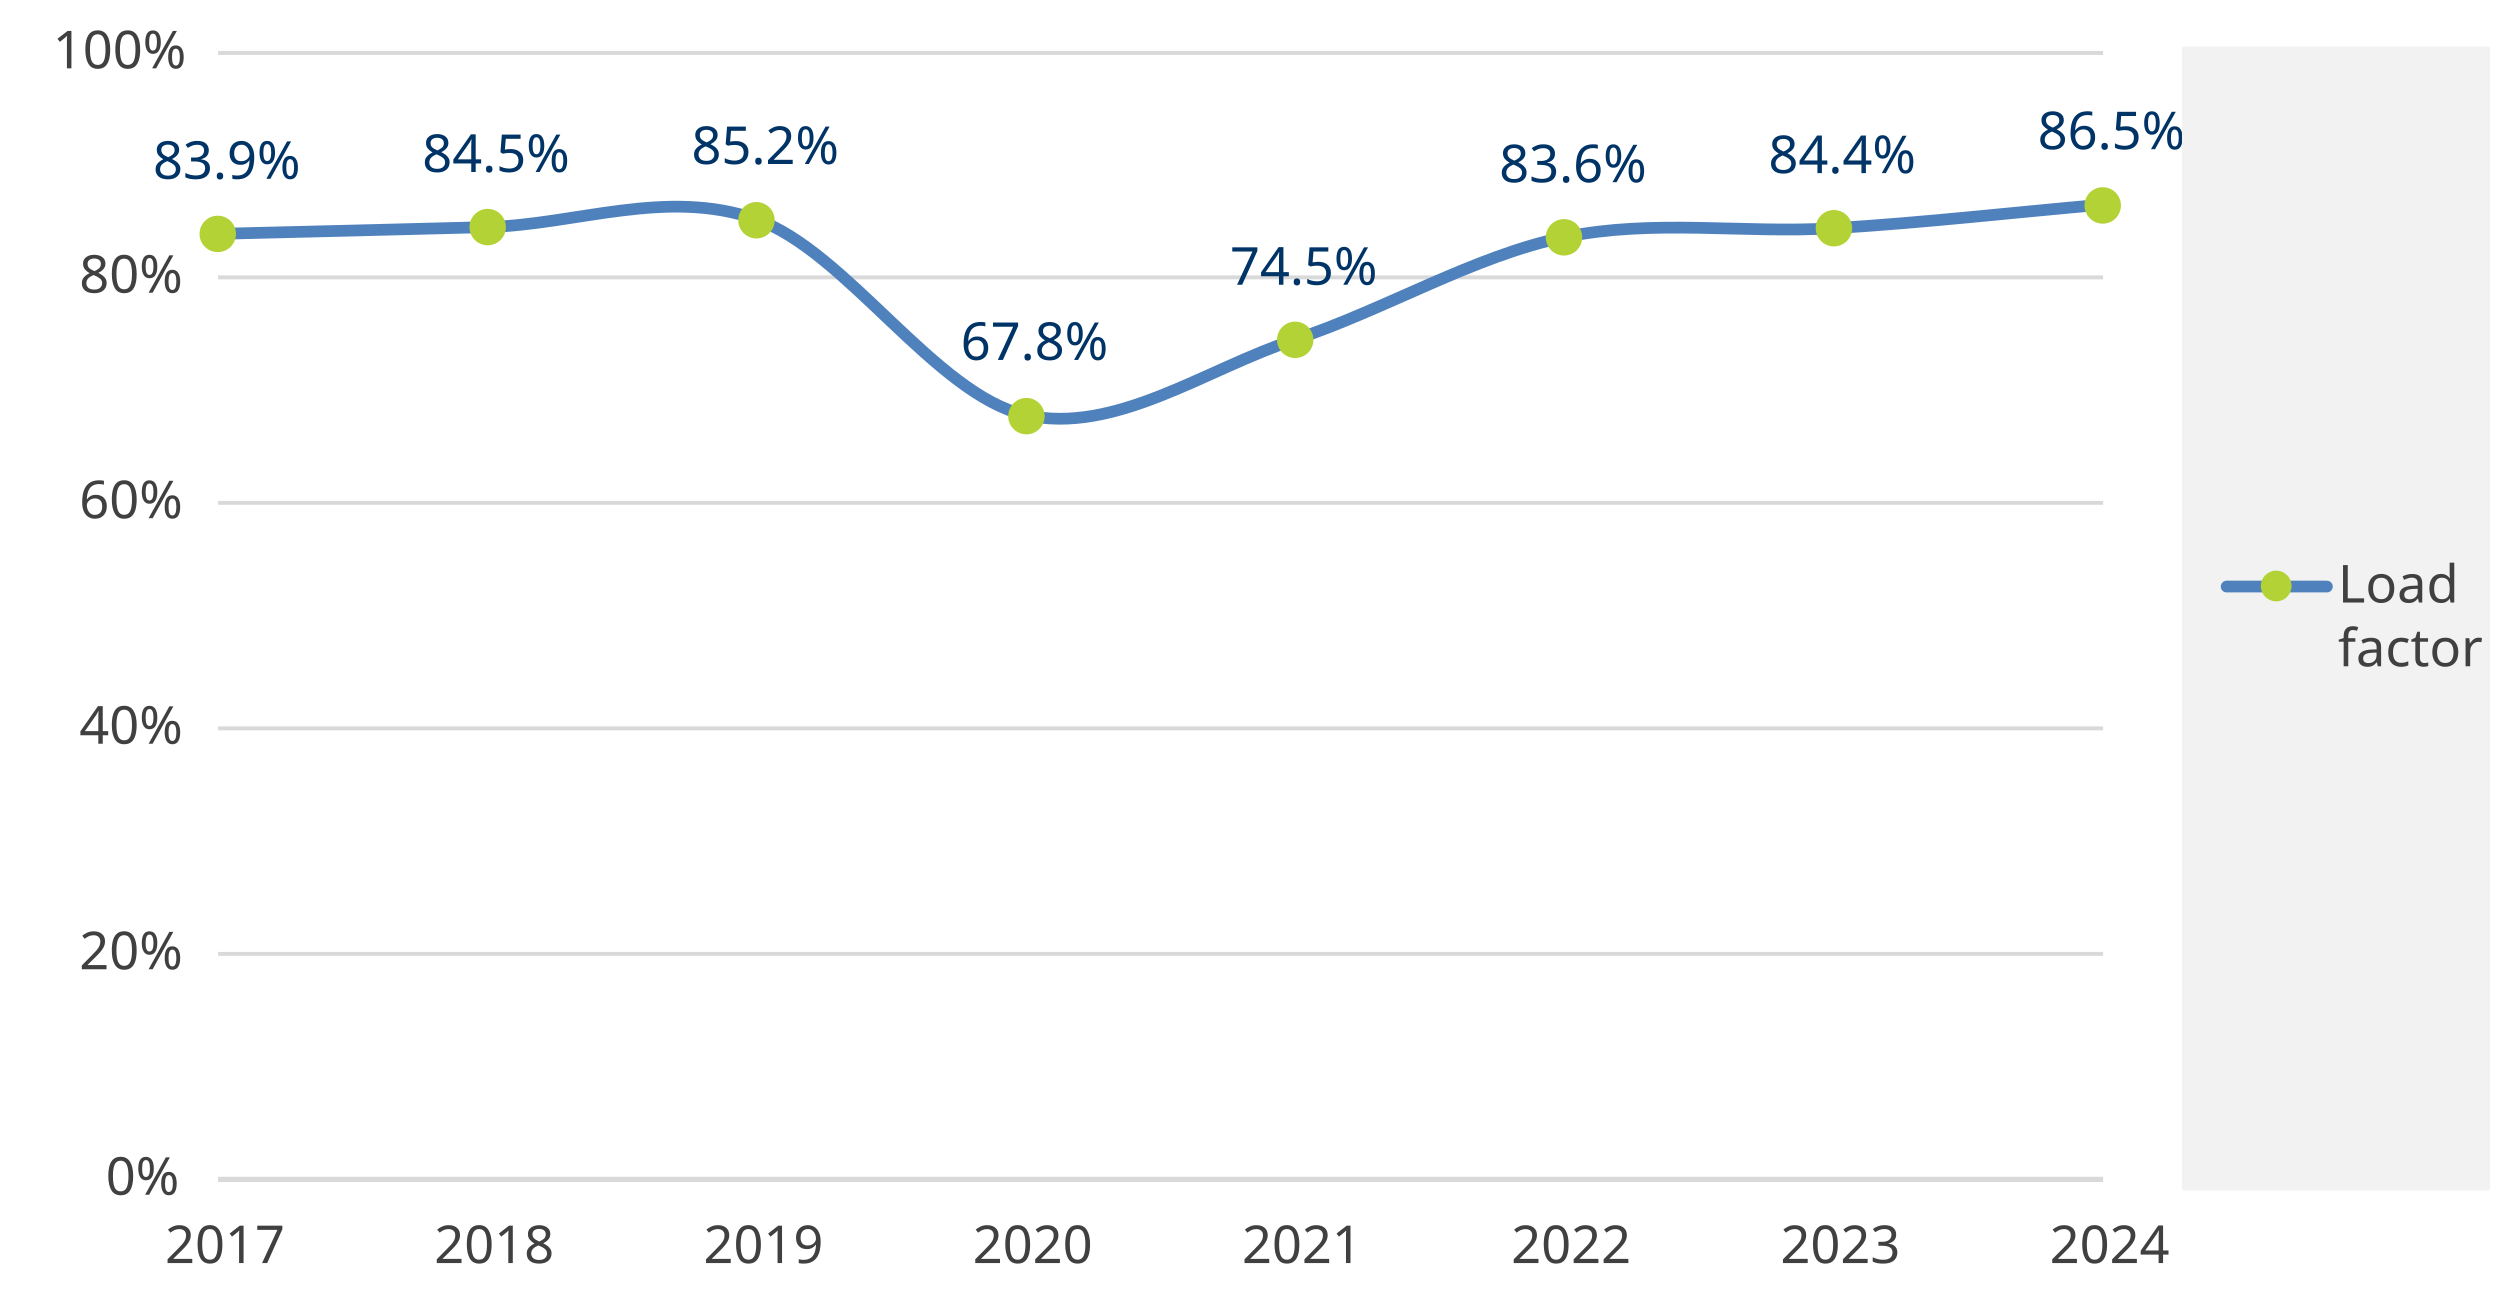
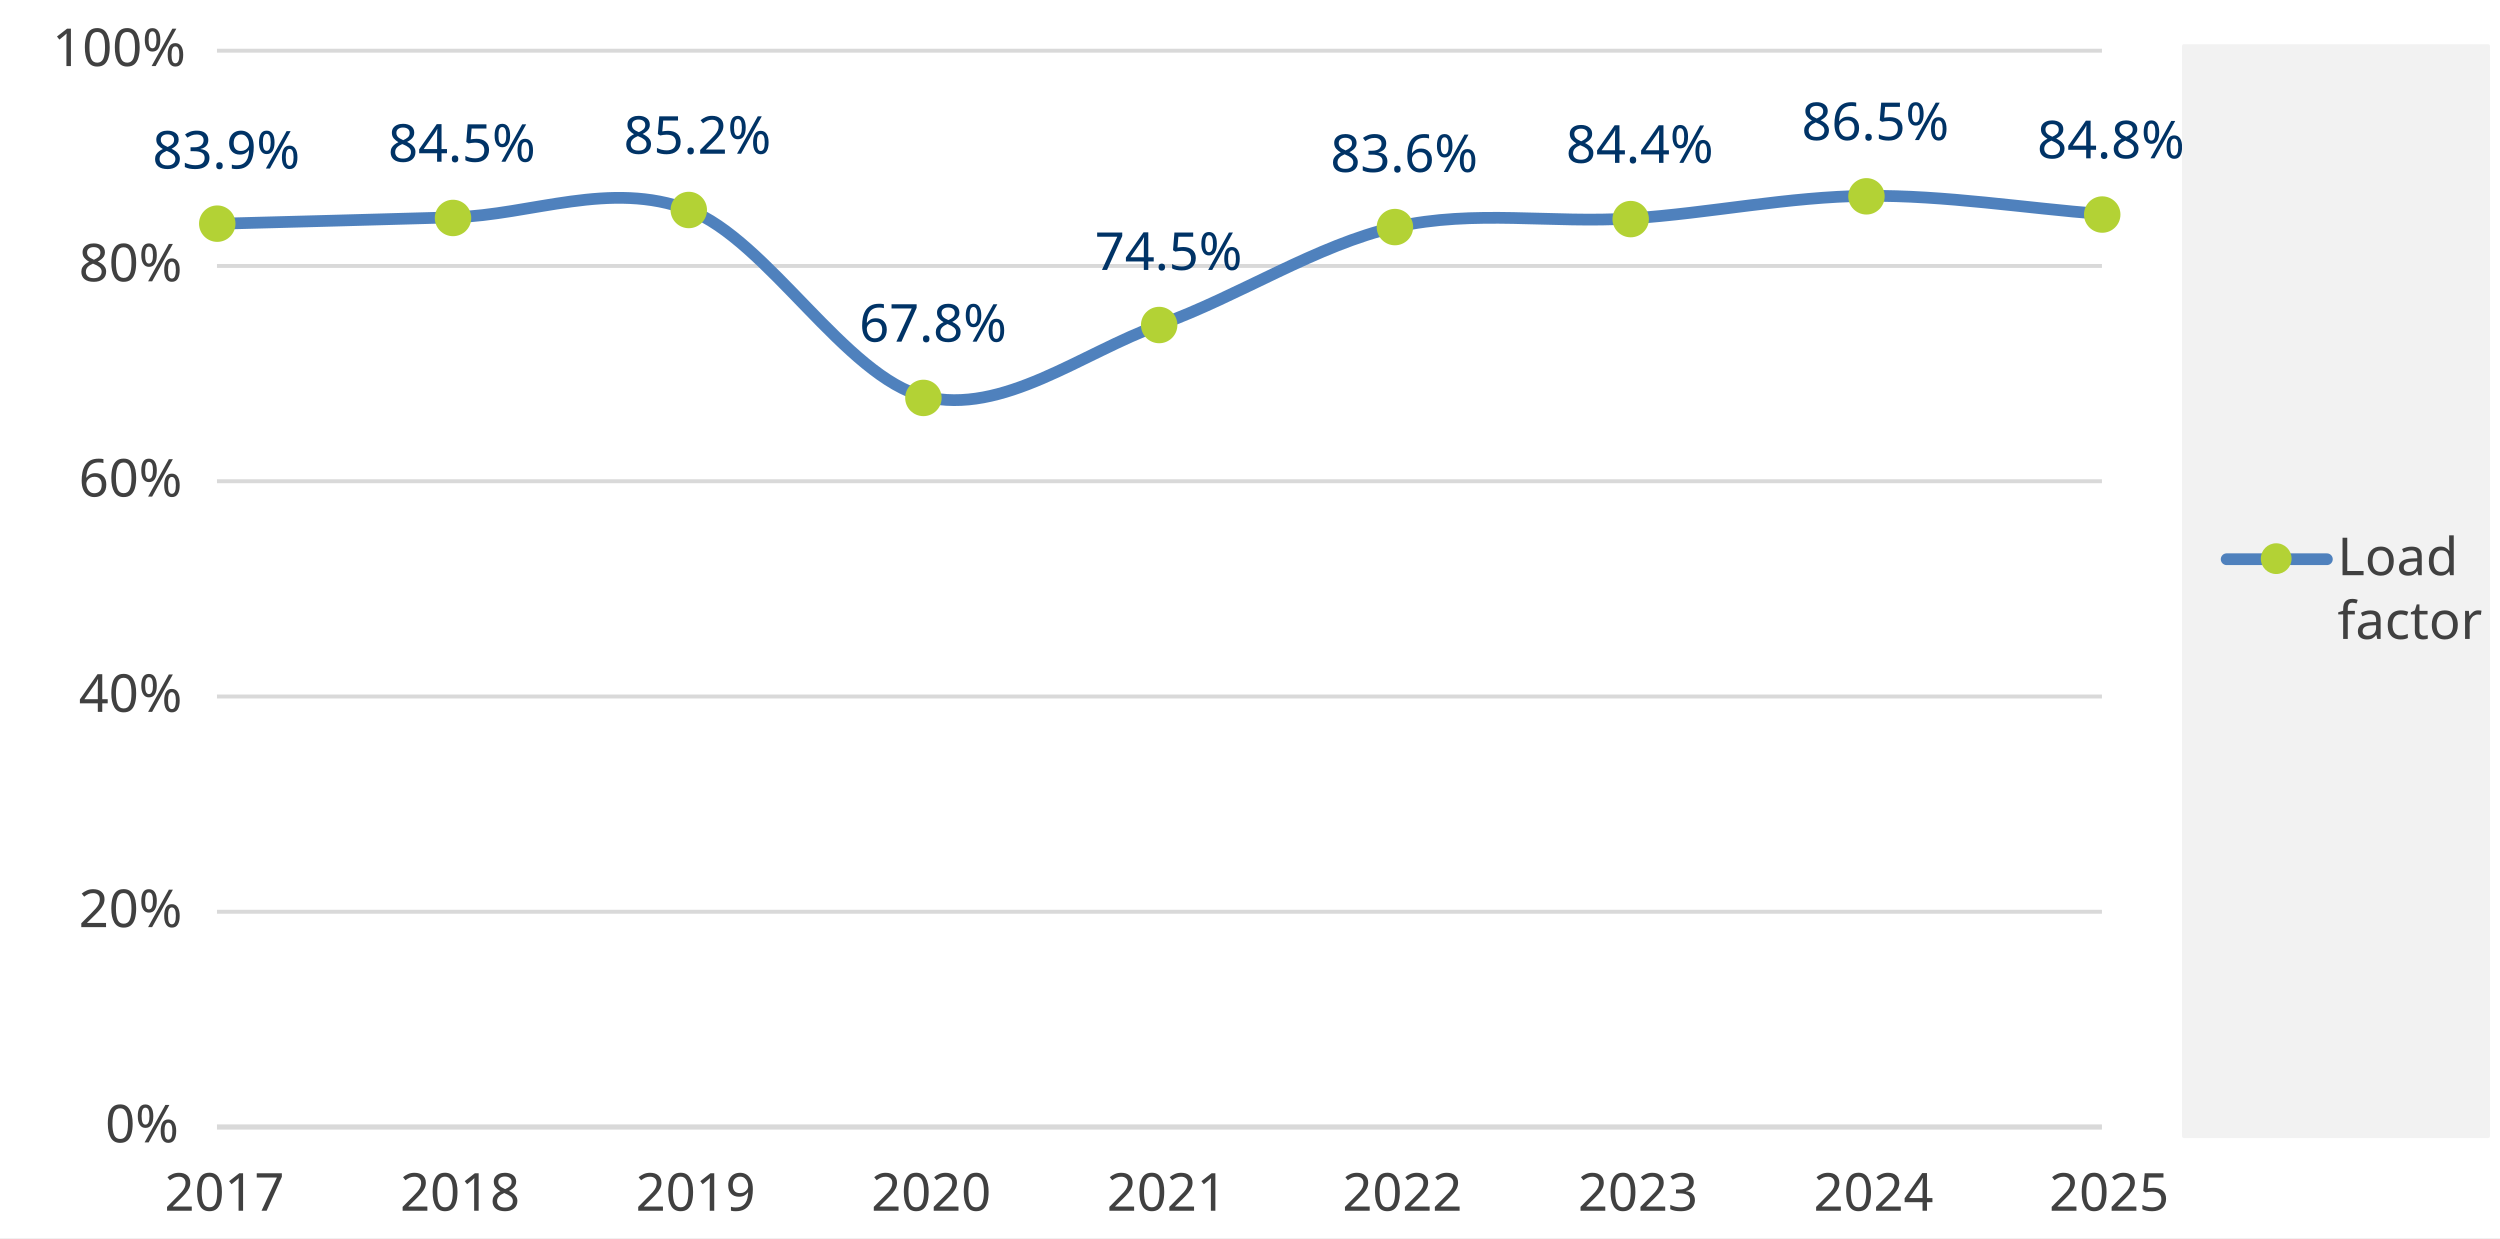
- <svg xmlns="http://www.w3.org/2000/svg" width="2195" height="1137" xml:space="preserve" overflow="hidden">
+ <svg xmlns="http://www.w3.org/2000/svg" width="2195" height="1087" xml:space="preserve" overflow="hidden">
  <defs>
    <clipPath id="clip0">
-       <rect x="699" y="56" width="2195" height="1137" />
-     </clipPath>
-     <clipPath id="clip1">
-       <rect x="890" y="102" width="1658" height="992" />
+       <rect x="707" y="56" width="2195" height="1087" />
    </clipPath>
  </defs>
-   <g clip-path="url(#clip0)" transform="translate(-699 -56)">
-     <rect x="699" y="56" width="2195" height="1137" fill="#FFFFFF" />
+   <g clip-path="url(#clip0)" transform="translate(-707 -56)">
+     <rect x="707" y="56" width="2195" height="1087" fill="#FFFFFF" />
    <g>
-       <path d="M890.5 893.529 2545.5 893.529M890.5 695.523 2545.5 695.523M890.5 497.517 2545.5 497.517M890.5 299.51 2545.5 299.51M890.5 102.5 2545.5 102.5" stroke="#D9D9D9" stroke-width="3.438" stroke-linejoin="round" stroke-miterlimit="10" fill="none" />
+       <path d="M897.5 856.528 2552.5 856.528M897.5 667.522 2552.5 667.522M897.5 478.516 2552.5 478.516M897.5 289.51 2552.5 289.51M897.5 100.5 2552.5 100.5" stroke="#D9D9D9" stroke-width="3.438" stroke-linejoin="round" stroke-miterlimit="10" fill="none" />
    </g>
    <g>
-       <path d="M890.5 1091.5 2545.5 1091.5" stroke="#D9D9D9" stroke-width="4.583" stroke-linejoin="round" stroke-miterlimit="10" fill="none" fill-rule="evenodd" />
-     </g>
-     <g clip-path="url(#clip1)">
-       <path d="M890 261.338C968.809 259.362 1047.62 257.551 1126.43 255.411 1205.24 253.27 1284.05 221 1362.86 248.496 1441.67 275.991 1520.48 402.766 1599.29 420.383 1678.1 438 1756.9 380.21 1835.71 354.197 1914.52 328.183 1993.33 280.601 2072.14 264.301 2150.95 248.002 2229.76 261.173 2308.57 256.399 2387.38 251.624 2466.19 242.569 2545 235.654" stroke="#4F81BD" stroke-width="10.312" stroke-linecap="round" stroke-linejoin="round" stroke-miterlimit="10" fill="none" />
+       <path d="M897.5 1045.5 2552.5 1045.5" stroke="#D9D9D9" stroke-width="4.583" stroke-linejoin="round" stroke-miterlimit="10" fill="none" fill-rule="evenodd" />
    </g>
    <g>
-       <path d="M906.187 261.375C906.187 270.211 899.024 277.375 890.188 277.375 881.351 277.375 874.188 270.211 874.188 261.375 874.188 252.538 881.351 245.375 890.188 245.375 899.024 245.375 906.187 252.538 906.187 261.375Z" fill="#B3D235" />
-       <path d="M1143.19 255.375C1143.19 264.211 1136.02 271.374 1127.19 271.374 1118.35 271.374 1111.19 264.211 1111.19 255.375 1111.19 246.538 1118.35 239.375 1127.19 239.375 1136.02 239.375 1143.19 246.538 1143.19 255.375Z" fill="#B3D235" />
-       <path d="M1379.19 249.375C1379.19 258.211 1372.02 265.375 1363.19 265.375 1354.35 265.375 1347.19 258.211 1347.19 249.375 1347.19 240.538 1354.35 233.375 1363.19 233.375 1372.02 233.375 1379.19 240.538 1379.19 249.375Z" fill="#B3D235" />
-       <path d="M1616.19 421.375C1616.19 430.211 1609.02 437.375 1600.19 437.375 1591.35 437.375 1584.19 430.211 1584.19 421.375 1584.19 412.538 1591.35 405.375 1600.19 405.375 1609.02 405.375 1616.19 412.538 1616.19 421.375Z" fill="#B3D235" />
-       <path d="M1852.19 354.375C1852.19 363.211 1845.02 370.374 1836.19 370.374 1827.35 370.374 1820.19 363.211 1820.19 354.375 1820.19 345.538 1827.35 338.375 1836.19 338.375 1845.02 338.375 1852.19 345.538 1852.19 354.375Z" fill="#B3D235" />
-       <path d="M2088.19 264.375C2088.19 273.211 2081.02 280.375 2072.19 280.375 2063.35 280.375 2056.19 273.211 2056.19 264.375 2056.19 255.539 2063.35 248.375 2072.19 248.375 2081.02 248.375 2088.19 255.539 2088.19 264.375Z" fill="#B3D235" />
-       <path d="M2325.19 256.375C2325.19 265.211 2318.02 272.375 2309.19 272.375 2300.35 272.375 2293.19 265.211 2293.19 256.375 2293.19 247.538 2300.35 240.375 2309.19 240.375 2318.02 240.375 2325.19 247.538 2325.19 256.375Z" fill="#B3D235" />
-       <path d="M2561.19 236.375C2561.19 245.211 2554.02 252.375 2545.19 252.375 2536.35 252.375 2529.19 245.211 2529.19 236.375 2529.19 227.538 2536.35 220.375 2545.19 220.375 2554.02 220.375 2561.19 227.538 2561.19 236.375Z" fill="#B3D235" />
+       <path d="M898 252.479C966.958 250.595 1035.92 248.867 1104.87 246.825 1173.83 244.783 1242.79 214 1311.75 240.229 1380.71 266.457 1449.67 387.39 1518.62 404.195 1587.58 421 1656.54 365.873 1725.5 341.059 1794.46 316.244 1863.42 270.855 1932.38 255.306 2001.33 239.758 2070.29 252.322 2139.25 247.768 2208.21 243.213 2277.17 228.607 2346.12 227.979 2415.08 227.35 2484.04 238.658 2553 243.998" stroke="#4F81BD" stroke-width="10.312" stroke-linecap="round" stroke-linejoin="round" stroke-miterlimit="10" fill="none" />
    </g>
    <g>
-       <text fill="#003366" font-family="Calibri,Calibri_MSFontService,sans-serif" font-weight="400" font-size="46" transform="matrix(1 0 0 1 833.347 213)">83.9%</text>
+       <path d="M913.75 252.375C913.75 261.211 906.586 268.375 897.75 268.375 888.913 268.375 881.75 261.211 881.75 252.375 881.75 243.538 888.913 236.375 897.75 236.375 906.586 236.375 913.75 243.538 913.75 252.375Z" fill="#B3D235" />
+       <path d="M1120.75 247.375C1120.75 256.211 1113.59 263.375 1104.75 263.375 1095.91 263.375 1088.75 256.211 1088.75 247.375 1088.75 238.538 1095.91 231.375 1104.75 231.375 1113.59 231.375 1120.75 238.538 1120.75 247.375Z" fill="#B3D235" />
+       <path d="M1327.75 240.375C1327.75 249.211 1320.59 256.375 1311.75 256.375 1302.91 256.375 1295.75 249.211 1295.75 240.375 1295.75 231.538 1302.91 224.375 1311.75 224.375 1320.59 224.375 1327.75 231.538 1327.75 240.375Z" fill="#B3D235" />
+       <path d="M1533.75 405.375C1533.75 414.211 1526.59 421.375 1517.75 421.375 1508.91 421.375 1501.75 414.211 1501.75 405.375 1501.75 396.538 1508.91 389.375 1517.75 389.375 1526.59 389.375 1533.75 396.538 1533.75 405.375Z" fill="#B3D235" />
+       <path d="M1740.75 341.375C1740.75 350.211 1733.59 357.375 1724.75 357.375 1715.91 357.375 1708.75 350.211 1708.75 341.375 1708.75 332.539 1715.91 325.375 1724.75 325.375 1733.59 325.375 1740.75 332.539 1740.75 341.375Z" fill="#B3D235" />
+       <path d="M1947.75 255.375C1947.75 264.211 1940.59 271.374 1931.75 271.374 1922.91 271.374 1915.75 264.211 1915.75 255.375 1915.75 246.538 1922.91 239.375 1931.75 239.375 1940.59 239.375 1947.75 246.538 1947.75 255.375Z" fill="#B3D235" />
+       <path d="M2154.75 248.375C2154.75 257.211 2147.59 264.375 2138.75 264.375 2129.91 264.375 2122.75 257.211 2122.75 248.375 2122.75 239.538 2129.91 232.375 2138.75 232.375 2147.59 232.375 2154.75 239.538 2154.75 248.375Z" fill="#B3D235" />
+       <path d="M2361.75 228.375C2361.75 237.211 2354.59 244.375 2345.75 244.375 2336.91 244.375 2329.75 237.211 2329.75 228.375 2329.75 219.538 2336.91 212.375 2345.75 212.375 2354.59 212.375 2361.75 219.538 2361.75 228.375Z" fill="#B3D235" />
+       <path d="M2568.75 244.375C2568.75 253.211 2561.59 260.374 2552.75 260.374 2543.91 260.374 2536.75 253.211 2536.75 244.375 2536.75 235.538 2543.91 228.375 2552.75 228.375 2561.59 228.375 2568.75 235.538 2568.75 244.375Z" fill="#B3D235" />
    </g>
    <g>
-       <text fill="#003366" font-family="Calibri,Calibri_MSFontService,sans-serif" font-weight="400" font-size="46" transform="matrix(1 0 0 1 1069.74 207)">84.5%</text>
+       <text fill="#003366" font-family="Calibri,Calibri_MSFontService,sans-serif" font-weight="400" font-size="46" transform="matrix(1 0 0 1 840.909 204)">83.9%</text>
    </g>
    <g>
-       <text fill="#003366" font-family="Calibri,Calibri_MSFontService,sans-serif" font-weight="400" font-size="46" transform="matrix(1 0 0 1 1306.13 200)">85.2%</text>
+       <text fill="#003366" font-family="Calibri,Calibri_MSFontService,sans-serif" font-weight="400" font-size="46" transform="matrix(1 0 0 1 1047.75 198)">84.5%</text>
    </g>
    <g>
-       <text fill="#003366" font-family="Calibri,Calibri_MSFontService,sans-serif" font-weight="400" font-size="46" transform="matrix(1 0 0 1 1542.52 372)">67.8%</text>
+       <text fill="#003366" font-family="Calibri,Calibri_MSFontService,sans-serif" font-weight="400" font-size="46" transform="matrix(1 0 0 1 1254.59 191)">85.2%</text>
    </g>
    <g>
-       <text fill="#003366" font-family="Calibri,Calibri_MSFontService,sans-serif" font-weight="400" font-size="46" transform="matrix(1 0 0 1 1778.91 306)">74.5%</text>
+       <text fill="#003366" font-family="Calibri,Calibri_MSFontService,sans-serif" font-weight="400" font-size="46" transform="matrix(1 0 0 1 1461.43 356)">67.8%</text>
    </g>
    <g>
-       <text fill="#003366" font-family="Calibri,Calibri_MSFontService,sans-serif" font-weight="400" font-size="46" transform="matrix(1 0 0 1 2015.3 216)">83.6%</text>
+       <text fill="#003366" font-family="Calibri,Calibri_MSFontService,sans-serif" font-weight="400" font-size="46" transform="matrix(1 0 0 1 1668.27 293)">74.5%</text>
    </g>
    <g>
-       <text fill="#003366" font-family="Calibri,Calibri_MSFontService,sans-serif" font-weight="400" font-size="46" transform="matrix(1 0 0 1 2251.69 208)">84.4%</text>
+       <text fill="#003366" font-family="Calibri,Calibri_MSFontService,sans-serif" font-weight="400" font-size="46" transform="matrix(1 0 0 1 1875.12 207)">83.6%</text>
    </g>
    <g>
-       <text fill="#003366" font-family="Calibri,Calibri_MSFontService,sans-serif" font-weight="400" font-size="46" transform="matrix(1 0 0 1 2488.08 187)">86.5%</text>
+       <text fill="#003366" font-family="Calibri,Calibri_MSFontService,sans-serif" font-weight="400" font-size="46" transform="matrix(1 0 0 1 2081.96 199)">84.4%</text>
    </g>
    <g>
-       <text fill="#404040" font-family="Calibri,Calibri_MSFontService,sans-serif" font-weight="400" font-size="46" transform="matrix(1 0 0 1 791.852 1105)">0%</text>
+       <text fill="#003366" font-family="Calibri,Calibri_MSFontService,sans-serif" font-weight="400" font-size="46" transform="matrix(1 0 0 1 2288.8 179)">86.5%</text>
    </g>
    <g>
-       <text fill="#404040" font-family="Calibri,Calibri_MSFontService,sans-serif" font-weight="400" font-size="46" transform="matrix(1 0 0 1 768.615 907)">20%</text>
+       <text fill="#003366" font-family="Calibri,Calibri_MSFontService,sans-serif" font-weight="400" font-size="46" transform="matrix(1 0 0 1 2495.64 195)">84.8%</text>
    </g>
    <g>
-       <text fill="#404040" font-family="Calibri,Calibri_MSFontService,sans-serif" font-weight="400" font-size="46" transform="matrix(1 0 0 1 768.615 709)">40%</text>
+       <text fill="#404040" font-family="Calibri,Calibri_MSFontService,sans-serif" font-weight="400" font-size="46" transform="matrix(1 0 0 1 799.415 1059)">0%</text>
    </g>
    <g>
-       <text fill="#404040" font-family="Calibri,Calibri_MSFontService,sans-serif" font-weight="400" font-size="46" transform="matrix(1 0 0 1 768.615 511)">60%</text>
+       <text fill="#404040" font-family="Calibri,Calibri_MSFontService,sans-serif" font-weight="400" font-size="46" transform="matrix(1 0 0 1 776.177 870)">20%</text>
    </g>
    <g>
-       <text fill="#404040" font-family="Calibri,Calibri_MSFontService,sans-serif" font-weight="400" font-size="46" transform="matrix(1 0 0 1 768.615 313)">80%</text>
+       <text fill="#404040" font-family="Calibri,Calibri_MSFontService,sans-serif" font-weight="400" font-size="46" transform="matrix(1 0 0 1 776.177 681)">40%</text>
    </g>
    <g>
-       <text fill="#404040" font-family="Calibri,Calibri_MSFontService,sans-serif" font-weight="400" font-size="46" transform="matrix(1 0 0 1 745.377 116)">100%</text>
+       <text fill="#404040" font-family="Calibri,Calibri_MSFontService,sans-serif" font-weight="400" font-size="46" transform="matrix(1 0 0 1 776.177 492)">60%</text>
    </g>
    <g>
-       <text fill="#404040" font-family="Calibri,Calibri_MSFontService,sans-serif" font-weight="400" font-size="46" transform="matrix(1 0 0 1 843.9 1165)">2017</text>
+       <text fill="#404040" font-family="Calibri,Calibri_MSFontService,sans-serif" font-weight="400" font-size="46" transform="matrix(1 0 0 1 776.177 303)">80%</text>
    </g>
    <g>
-       <text fill="#404040" font-family="Calibri,Calibri_MSFontService,sans-serif" font-weight="400" font-size="46" transform="matrix(1 0 0 1 1080.29 1165)">2018</text>
+       <text fill="#404040" font-family="Calibri,Calibri_MSFontService,sans-serif" font-weight="400" font-size="46" transform="matrix(1 0 0 1 752.94 114)">100%</text>
    </g>
    <g>
-       <text fill="#404040" font-family="Calibri,Calibri_MSFontService,sans-serif" font-weight="400" font-size="46" transform="matrix(1 0 0 1 1316.68 1165)">2019</text>
+       <text fill="#404040" font-family="Calibri,Calibri_MSFontService,sans-serif" font-weight="400" font-size="46" transform="matrix(1 0 0 1 851.462 1119)">2017</text>
    </g>
    <g>
-       <text fill="#404040" font-family="Calibri,Calibri_MSFontService,sans-serif" font-weight="400" font-size="46" transform="matrix(1 0 0 1 1553.07 1165)">2020</text>
+       <text fill="#404040" font-family="Calibri,Calibri_MSFontService,sans-serif" font-weight="400" font-size="46" transform="matrix(1 0 0 1 1058.3 1119)">2018</text>
    </g>
    <g>
-       <text fill="#404040" font-family="Calibri,Calibri_MSFontService,sans-serif" font-weight="400" font-size="46" transform="matrix(1 0 0 1 1789.46 1165)">2021</text>
+       <text fill="#404040" font-family="Calibri,Calibri_MSFontService,sans-serif" font-weight="400" font-size="46" transform="matrix(1 0 0 1 1265.15 1119)">2019</text>
    </g>
    <g>
-       <text fill="#404040" font-family="Calibri,Calibri_MSFontService,sans-serif" font-weight="400" font-size="46" transform="matrix(1 0 0 1 2025.85 1165)">2022</text>
+       <text fill="#404040" font-family="Calibri,Calibri_MSFontService,sans-serif" font-weight="400" font-size="46" transform="matrix(1 0 0 1 1471.99 1119)">2020</text>
    </g>
    <g>
-       <text fill="#404040" font-family="Calibri,Calibri_MSFontService,sans-serif" font-weight="400" font-size="46" transform="matrix(1 0 0 1 2262.24 1165)">2023</text>
+       <text fill="#404040" font-family="Calibri,Calibri_MSFontService,sans-serif" font-weight="400" font-size="46" transform="matrix(1 0 0 1 1678.83 1119)">2021</text>
    </g>
    <g>
-       <text fill="#404040" font-family="Calibri,Calibri_MSFontService,sans-serif" font-weight="400" font-size="46" transform="matrix(1 0 0 1 2498.63 1165)">2024</text>
+       <text fill="#404040" font-family="Calibri,Calibri_MSFontService,sans-serif" font-weight="400" font-size="46" transform="matrix(1 0 0 1 1885.67 1119)">2022</text>
    </g>
    <g>
-       <rect x="2616.5" y="98.5" width="267" height="1001" stroke="#F2F2F2" stroke-width="3.438" stroke-linejoin="round" stroke-miterlimit="10" fill="#F2F2F2" />
+       <text fill="#404040" font-family="Calibri,Calibri_MSFontService,sans-serif" font-weight="400" font-size="46" transform="matrix(1 0 0 1 2092.51 1119)">2023</text>
    </g>
    <g>
-       <path d="M2654 571 2742 571" stroke="#4F81BD" stroke-width="10.312" stroke-linecap="round" stroke-linejoin="round" stroke-miterlimit="10" fill="none" fill-rule="evenodd" />
+       <text fill="#404040" font-family="Calibri,Calibri_MSFontService,sans-serif" font-weight="400" font-size="46" transform="matrix(1 0 0 1 2299.35 1119)">2024</text>
    </g>
    <g>
-       <path d="M2711 570.5C2711 577.956 2704.96 584 2697.5 584 2690.04 584 2684 577.956 2684 570.5 2684 563.044 2690.04 557 2697.5 557 2704.96 557 2711 563.044 2711 570.5Z" fill="#B3D235" />
+       <text fill="#404040" font-family="Calibri,Calibri_MSFontService,sans-serif" font-weight="400" font-size="46" transform="matrix(1 0 0 1 2506.19 1119)">2025</text>
    </g>
    <g>
-       <text fill="#404040" font-family="Calibri,Calibri_MSFontService,sans-serif" font-weight="400" font-size="46" transform="matrix(1 0 0 1 2751.72 585)">Load</text>
+       <rect x="2624.5" y="96.5" width="267" height="957" stroke="#F2F2F2" stroke-width="3.438" stroke-linejoin="round" stroke-miterlimit="10" fill="#F2F2F2" />
    </g>
    <g>
-       <text fill="#404040" font-family="Calibri,Calibri_MSFontService,sans-serif" font-weight="400" font-size="46" transform="matrix(1 0 0 1 2751.72 641)">factor</text>
+       <path d="M2662 547 2750 547" stroke="#4F81BD" stroke-width="10.312" stroke-linecap="round" stroke-linejoin="round" stroke-miterlimit="10" fill="none" fill-rule="evenodd" />
+     </g>
+     <g>
+       <path d="M2719 546.5C2719 553.956 2712.96 560 2705.5 560 2698.04 560 2692 553.956 2692 546.5 2692 539.044 2698.04 533 2705.5 533 2712.96 533 2719 539.044 2719 546.5Z" fill="#B3D235" />
+     </g>
+     <g>
+       <text fill="#404040" font-family="Calibri,Calibri_MSFontService,sans-serif" font-weight="400" font-size="46" transform="matrix(1 0 0 1 2759.28 561)">Load</text>
+     </g>
+     <g>
+       <text fill="#404040" font-family="Calibri,Calibri_MSFontService,sans-serif" font-weight="400" font-size="46" transform="matrix(1 0 0 1 2759.28 617)">factor</text>
    </g>
  </g>
</svg>
